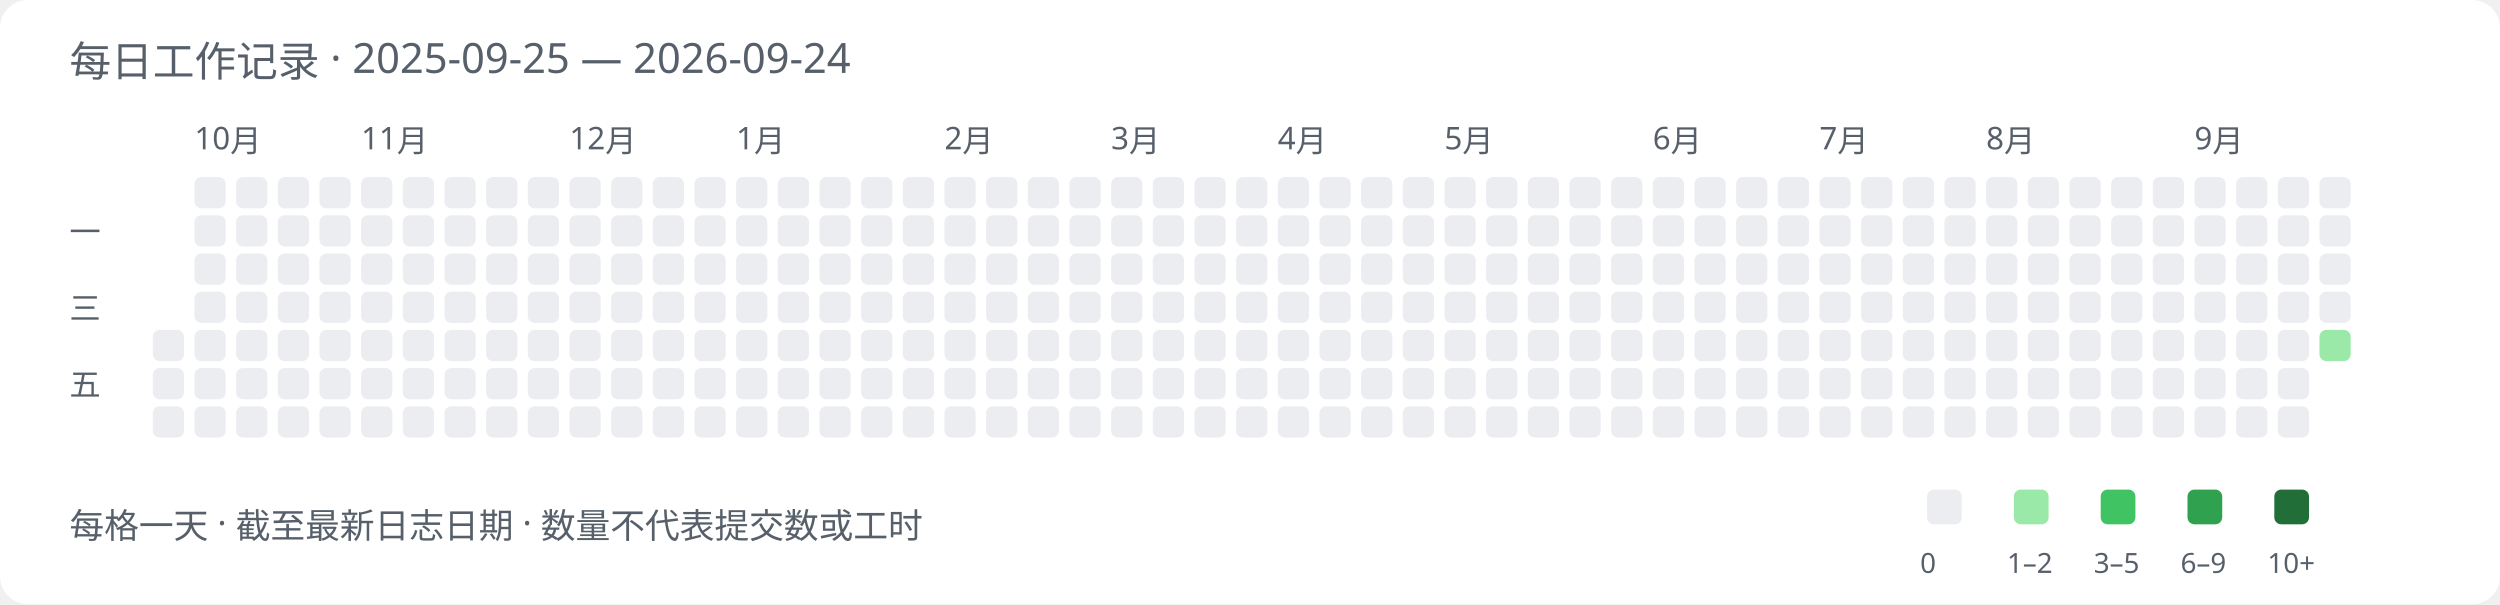
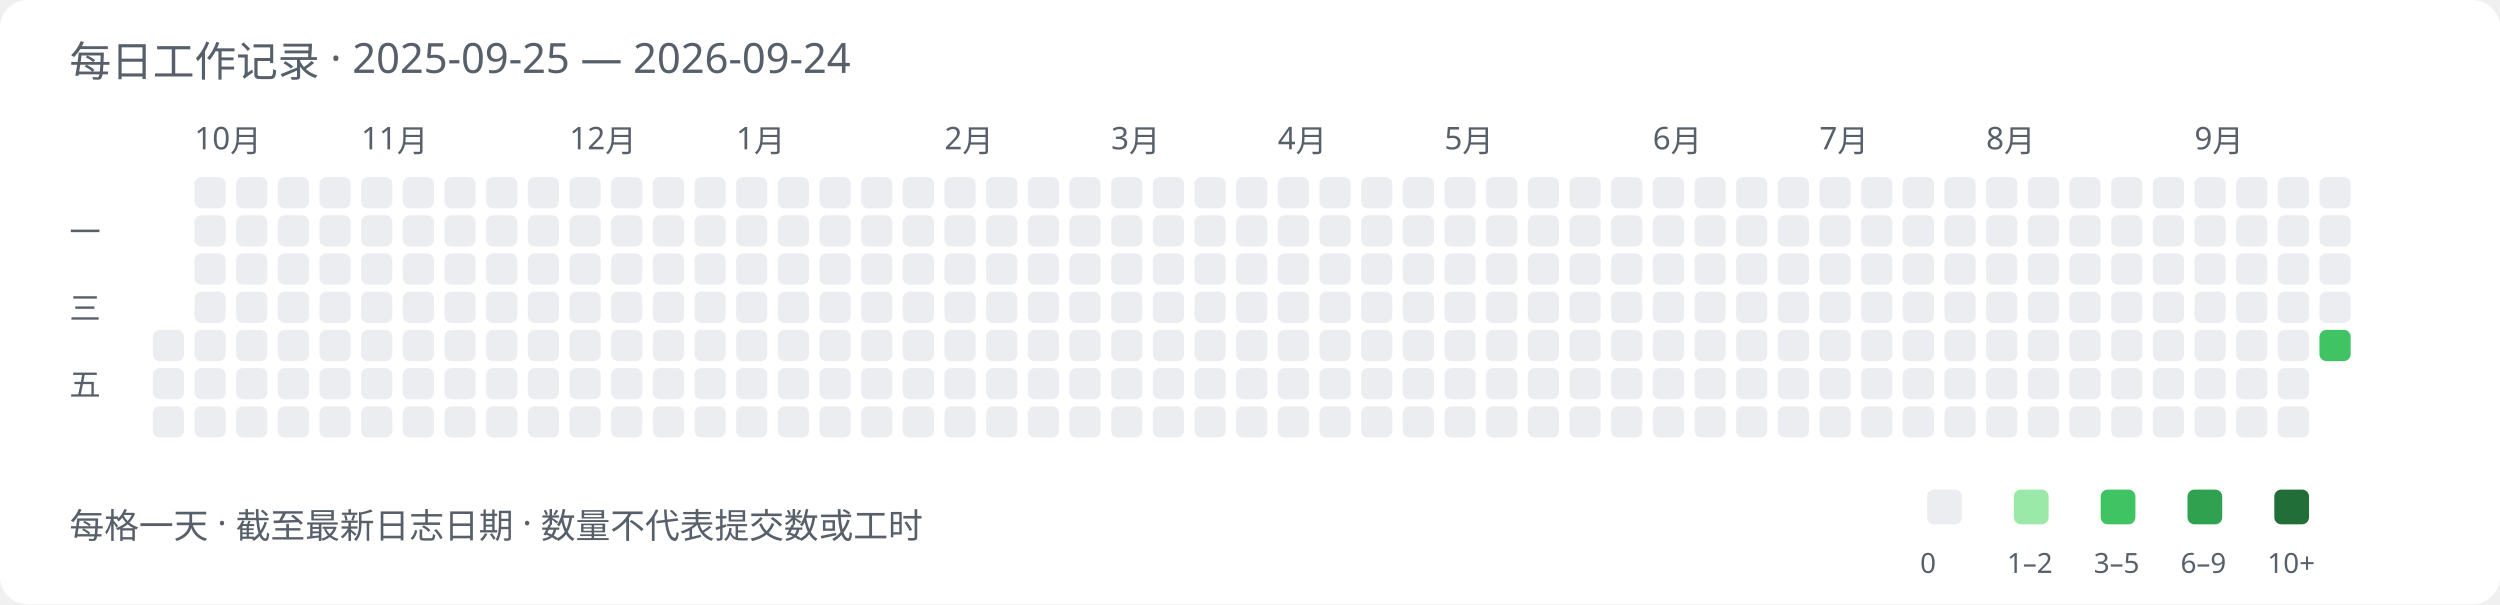
<svg xmlns="http://www.w3.org/2000/svg" width="720" height="174" viewBox="0 0 720 174" role="img" aria-label="每日开发记录全年贡献格">
  <rect width="100%" height="100%" rx="8" fill="#fff" />
  <g font-family="system-ui, sans-serif">
    <text x="20" y="22" font-size="12" fill="#57606a">每日工作记录 · 2025-09-25 — 2026-09-24</text>
    <text x="20" y="70" font-size="9" fill="#57606a">一</text>
    <text x="20" y="92" font-size="9" fill="#57606a">三</text>
    <text x="20" y="114" font-size="9" fill="#57606a">五</text>
    <rect data-date="2025-09-25" data-count="0" x="44" y="95" width="9" height="9" rx="2" fill="#ebedf0" />
    <rect data-date="2025-09-26" data-count="0" x="44" y="106" width="9" height="9" rx="2" fill="#ebedf0" />
    <rect data-date="2025-09-27" data-count="0" x="44" y="117" width="9" height="9" rx="2" fill="#ebedf0" />
    <rect data-date="2025-09-28" data-count="0" x="56" y="51" width="9" height="9" rx="2" fill="#ebedf0" />
    <rect data-date="2025-09-29" data-count="0" x="56" y="62" width="9" height="9" rx="2" fill="#ebedf0" />
    <rect data-date="2025-09-30" data-count="0" x="56" y="73" width="9" height="9" rx="2" fill="#ebedf0" />
    <text x="56" y="43" font-size="9" fill="#57606a">10月</text>
    <rect data-date="2025-10-01" data-count="0" x="56" y="84" width="9" height="9" rx="2" fill="#ebedf0" />
    <rect data-date="2025-10-02" data-count="0" x="56" y="95" width="9" height="9" rx="2" fill="#ebedf0" />
    <rect data-date="2025-10-03" data-count="0" x="56" y="106" width="9" height="9" rx="2" fill="#ebedf0" />
    <rect data-date="2025-10-04" data-count="0" x="56" y="117" width="9" height="9" rx="2" fill="#ebedf0" />
    <rect data-date="2025-10-05" data-count="0" x="68" y="51" width="9" height="9" rx="2" fill="#ebedf0" />
    <rect data-date="2025-10-06" data-count="0" x="68" y="62" width="9" height="9" rx="2" fill="#ebedf0" />
    <rect data-date="2025-10-07" data-count="0" x="68" y="73" width="9" height="9" rx="2" fill="#ebedf0" />
    <rect data-date="2025-10-08" data-count="0" x="68" y="84" width="9" height="9" rx="2" fill="#ebedf0" />
    <rect data-date="2025-10-09" data-count="0" x="68" y="95" width="9" height="9" rx="2" fill="#ebedf0" />
    <rect data-date="2025-10-10" data-count="0" x="68" y="106" width="9" height="9" rx="2" fill="#ebedf0" />
    <rect data-date="2025-10-11" data-count="0" x="68" y="117" width="9" height="9" rx="2" fill="#ebedf0" />
    <rect data-date="2025-10-12" data-count="0" x="80" y="51" width="9" height="9" rx="2" fill="#ebedf0" />
    <rect data-date="2025-10-13" data-count="0" x="80" y="62" width="9" height="9" rx="2" fill="#ebedf0" />
    <rect data-date="2025-10-14" data-count="0" x="80" y="73" width="9" height="9" rx="2" fill="#ebedf0" />
    <rect data-date="2025-10-15" data-count="0" x="80" y="84" width="9" height="9" rx="2" fill="#ebedf0" />
    <rect data-date="2025-10-16" data-count="0" x="80" y="95" width="9" height="9" rx="2" fill="#ebedf0" />
    <rect data-date="2025-10-17" data-count="0" x="80" y="106" width="9" height="9" rx="2" fill="#ebedf0" />
    <rect data-date="2025-10-18" data-count="0" x="80" y="117" width="9" height="9" rx="2" fill="#ebedf0" />
    <rect data-date="2025-10-19" data-count="0" x="92" y="51" width="9" height="9" rx="2" fill="#ebedf0" />
    <rect data-date="2025-10-20" data-count="0" x="92" y="62" width="9" height="9" rx="2" fill="#ebedf0" />
    <rect data-date="2025-10-21" data-count="0" x="92" y="73" width="9" height="9" rx="2" fill="#ebedf0" />
    <rect data-date="2025-10-22" data-count="0" x="92" y="84" width="9" height="9" rx="2" fill="#ebedf0" />
    <rect data-date="2025-10-23" data-count="0" x="92" y="95" width="9" height="9" rx="2" fill="#ebedf0" />
    <rect data-date="2025-10-24" data-count="0" x="92" y="106" width="9" height="9" rx="2" fill="#ebedf0" />
    <rect data-date="2025-10-25" data-count="0" x="92" y="117" width="9" height="9" rx="2" fill="#ebedf0" />
    <rect data-date="2025-10-26" data-count="0" x="104" y="51" width="9" height="9" rx="2" fill="#ebedf0" />
    <rect data-date="2025-10-27" data-count="0" x="104" y="62" width="9" height="9" rx="2" fill="#ebedf0" />
    <rect data-date="2025-10-28" data-count="0" x="104" y="73" width="9" height="9" rx="2" fill="#ebedf0" />
    <rect data-date="2025-10-29" data-count="0" x="104" y="84" width="9" height="9" rx="2" fill="#ebedf0" />
    <rect data-date="2025-10-30" data-count="0" x="104" y="95" width="9" height="9" rx="2" fill="#ebedf0" />
    <rect data-date="2025-10-31" data-count="0" x="104" y="106" width="9" height="9" rx="2" fill="#ebedf0" />
    <text x="104" y="43" font-size="9" fill="#57606a">11月</text>
    <rect data-date="2025-11-01" data-count="0" x="104" y="117" width="9" height="9" rx="2" fill="#ebedf0" />
    <rect data-date="2025-11-02" data-count="0" x="116" y="51" width="9" height="9" rx="2" fill="#ebedf0" />
    <rect data-date="2025-11-03" data-count="0" x="116" y="62" width="9" height="9" rx="2" fill="#ebedf0" />
    <rect data-date="2025-11-04" data-count="0" x="116" y="73" width="9" height="9" rx="2" fill="#ebedf0" />
    <rect data-date="2025-11-05" data-count="0" x="116" y="84" width="9" height="9" rx="2" fill="#ebedf0" />
    <rect data-date="2025-11-06" data-count="0" x="116" y="95" width="9" height="9" rx="2" fill="#ebedf0" />
    <rect data-date="2025-11-07" data-count="0" x="116" y="106" width="9" height="9" rx="2" fill="#ebedf0" />
    <rect data-date="2025-11-08" data-count="0" x="116" y="117" width="9" height="9" rx="2" fill="#ebedf0" />
    <rect data-date="2025-11-09" data-count="0" x="128" y="51" width="9" height="9" rx="2" fill="#ebedf0" />
    <rect data-date="2025-11-10" data-count="0" x="128" y="62" width="9" height="9" rx="2" fill="#ebedf0" />
    <rect data-date="2025-11-11" data-count="0" x="128" y="73" width="9" height="9" rx="2" fill="#ebedf0" />
    <rect data-date="2025-11-12" data-count="0" x="128" y="84" width="9" height="9" rx="2" fill="#ebedf0" />
    <rect data-date="2025-11-13" data-count="0" x="128" y="95" width="9" height="9" rx="2" fill="#ebedf0" />
    <rect data-date="2025-11-14" data-count="0" x="128" y="106" width="9" height="9" rx="2" fill="#ebedf0" />
    <rect data-date="2025-11-15" data-count="0" x="128" y="117" width="9" height="9" rx="2" fill="#ebedf0" />
    <rect data-date="2025-11-16" data-count="0" x="140" y="51" width="9" height="9" rx="2" fill="#ebedf0" />
    <rect data-date="2025-11-17" data-count="0" x="140" y="62" width="9" height="9" rx="2" fill="#ebedf0" />
    <rect data-date="2025-11-18" data-count="0" x="140" y="73" width="9" height="9" rx="2" fill="#ebedf0" />
    <rect data-date="2025-11-19" data-count="0" x="140" y="84" width="9" height="9" rx="2" fill="#ebedf0" />
    <rect data-date="2025-11-20" data-count="0" x="140" y="95" width="9" height="9" rx="2" fill="#ebedf0" />
    <rect data-date="2025-11-21" data-count="0" x="140" y="106" width="9" height="9" rx="2" fill="#ebedf0" />
    <rect data-date="2025-11-22" data-count="0" x="140" y="117" width="9" height="9" rx="2" fill="#ebedf0" />
    <rect data-date="2025-11-23" data-count="0" x="152" y="51" width="9" height="9" rx="2" fill="#ebedf0" />
    <rect data-date="2025-11-24" data-count="0" x="152" y="62" width="9" height="9" rx="2" fill="#ebedf0" />
    <rect data-date="2025-11-25" data-count="0" x="152" y="73" width="9" height="9" rx="2" fill="#ebedf0" />
    <rect data-date="2025-11-26" data-count="0" x="152" y="84" width="9" height="9" rx="2" fill="#ebedf0" />
    <rect data-date="2025-11-27" data-count="0" x="152" y="95" width="9" height="9" rx="2" fill="#ebedf0" />
    <rect data-date="2025-11-28" data-count="0" x="152" y="106" width="9" height="9" rx="2" fill="#ebedf0" />
    <rect data-date="2025-11-29" data-count="0" x="152" y="117" width="9" height="9" rx="2" fill="#ebedf0" />
    <rect data-date="2025-11-30" data-count="0" x="164" y="51" width="9" height="9" rx="2" fill="#ebedf0" />
    <text x="164" y="43" font-size="9" fill="#57606a">12月</text>
    <rect data-date="2025-12-01" data-count="0" x="164" y="62" width="9" height="9" rx="2" fill="#ebedf0" />
    <rect data-date="2025-12-02" data-count="0" x="164" y="73" width="9" height="9" rx="2" fill="#ebedf0" />
    <rect data-date="2025-12-03" data-count="0" x="164" y="84" width="9" height="9" rx="2" fill="#ebedf0" />
    <rect data-date="2025-12-04" data-count="0" x="164" y="95" width="9" height="9" rx="2" fill="#ebedf0" />
    <rect data-date="2025-12-05" data-count="0" x="164" y="106" width="9" height="9" rx="2" fill="#ebedf0" />
    <rect data-date="2025-12-06" data-count="0" x="164" y="117" width="9" height="9" rx="2" fill="#ebedf0" />
    <rect data-date="2025-12-07" data-count="0" x="176" y="51" width="9" height="9" rx="2" fill="#ebedf0" />
    <rect data-date="2025-12-08" data-count="0" x="176" y="62" width="9" height="9" rx="2" fill="#ebedf0" />
    <rect data-date="2025-12-09" data-count="0" x="176" y="73" width="9" height="9" rx="2" fill="#ebedf0" />
    <rect data-date="2025-12-10" data-count="0" x="176" y="84" width="9" height="9" rx="2" fill="#ebedf0" />
    <rect data-date="2025-12-11" data-count="0" x="176" y="95" width="9" height="9" rx="2" fill="#ebedf0" />
    <rect data-date="2025-12-12" data-count="0" x="176" y="106" width="9" height="9" rx="2" fill="#ebedf0" />
    <rect data-date="2025-12-13" data-count="0" x="176" y="117" width="9" height="9" rx="2" fill="#ebedf0" />
    <rect data-date="2025-12-14" data-count="0" x="188" y="51" width="9" height="9" rx="2" fill="#ebedf0" />
    <rect data-date="2025-12-15" data-count="0" x="188" y="62" width="9" height="9" rx="2" fill="#ebedf0" />
    <rect data-date="2025-12-16" data-count="0" x="188" y="73" width="9" height="9" rx="2" fill="#ebedf0" />
    <rect data-date="2025-12-17" data-count="0" x="188" y="84" width="9" height="9" rx="2" fill="#ebedf0" />
    <rect data-date="2025-12-18" data-count="0" x="188" y="95" width="9" height="9" rx="2" fill="#ebedf0" />
    <rect data-date="2025-12-19" data-count="0" x="188" y="106" width="9" height="9" rx="2" fill="#ebedf0" />
    <rect data-date="2025-12-20" data-count="0" x="188" y="117" width="9" height="9" rx="2" fill="#ebedf0" />
    <rect data-date="2025-12-21" data-count="0" x="200" y="51" width="9" height="9" rx="2" fill="#ebedf0" />
    <rect data-date="2025-12-22" data-count="0" x="200" y="62" width="9" height="9" rx="2" fill="#ebedf0" />
    <rect data-date="2025-12-23" data-count="0" x="200" y="73" width="9" height="9" rx="2" fill="#ebedf0" />
    <rect data-date="2025-12-24" data-count="0" x="200" y="84" width="9" height="9" rx="2" fill="#ebedf0" />
    <rect data-date="2025-12-25" data-count="0" x="200" y="95" width="9" height="9" rx="2" fill="#ebedf0" />
    <rect data-date="2025-12-26" data-count="0" x="200" y="106" width="9" height="9" rx="2" fill="#ebedf0" />
    <rect data-date="2025-12-27" data-count="0" x="200" y="117" width="9" height="9" rx="2" fill="#ebedf0" />
    <rect data-date="2025-12-28" data-count="0" x="212" y="51" width="9" height="9" rx="2" fill="#ebedf0" />
    <rect data-date="2025-12-29" data-count="0" x="212" y="62" width="9" height="9" rx="2" fill="#ebedf0" />
    <rect data-date="2025-12-30" data-count="0" x="212" y="73" width="9" height="9" rx="2" fill="#ebedf0" />
    <rect data-date="2025-12-31" data-count="0" x="212" y="84" width="9" height="9" rx="2" fill="#ebedf0" />
    <text x="212" y="43" font-size="9" fill="#57606a">1月</text>
    <rect data-date="2026-01-01" data-count="0" x="212" y="95" width="9" height="9" rx="2" fill="#ebedf0" />
    <rect data-date="2026-01-02" data-count="0" x="212" y="106" width="9" height="9" rx="2" fill="#ebedf0" />
    <rect data-date="2026-01-03" data-count="0" x="212" y="117" width="9" height="9" rx="2" fill="#ebedf0" />
    <rect data-date="2026-01-04" data-count="0" x="224" y="51" width="9" height="9" rx="2" fill="#ebedf0" />
    <rect data-date="2026-01-05" data-count="0" x="224" y="62" width="9" height="9" rx="2" fill="#ebedf0" />
    <rect data-date="2026-01-06" data-count="0" x="224" y="73" width="9" height="9" rx="2" fill="#ebedf0" />
    <rect data-date="2026-01-07" data-count="0" x="224" y="84" width="9" height="9" rx="2" fill="#ebedf0" />
    <rect data-date="2026-01-08" data-count="0" x="224" y="95" width="9" height="9" rx="2" fill="#ebedf0" />
    <rect data-date="2026-01-09" data-count="0" x="224" y="106" width="9" height="9" rx="2" fill="#ebedf0" />
    <rect data-date="2026-01-10" data-count="0" x="224" y="117" width="9" height="9" rx="2" fill="#ebedf0" />
    <rect data-date="2026-01-11" data-count="0" x="236" y="51" width="9" height="9" rx="2" fill="#ebedf0" />
    <rect data-date="2026-01-12" data-count="0" x="236" y="62" width="9" height="9" rx="2" fill="#ebedf0" />
    <rect data-date="2026-01-13" data-count="0" x="236" y="73" width="9" height="9" rx="2" fill="#ebedf0" />
    <rect data-date="2026-01-14" data-count="0" x="236" y="84" width="9" height="9" rx="2" fill="#ebedf0" />
    <rect data-date="2026-01-15" data-count="0" x="236" y="95" width="9" height="9" rx="2" fill="#ebedf0" />
    <rect data-date="2026-01-16" data-count="0" x="236" y="106" width="9" height="9" rx="2" fill="#ebedf0" />
    <rect data-date="2026-01-17" data-count="0" x="236" y="117" width="9" height="9" rx="2" fill="#ebedf0" />
    <rect data-date="2026-01-18" data-count="0" x="248" y="51" width="9" height="9" rx="2" fill="#ebedf0" />
    <rect data-date="2026-01-19" data-count="0" x="248" y="62" width="9" height="9" rx="2" fill="#ebedf0" />
    <rect data-date="2026-01-20" data-count="0" x="248" y="73" width="9" height="9" rx="2" fill="#ebedf0" />
    <rect data-date="2026-01-21" data-count="0" x="248" y="84" width="9" height="9" rx="2" fill="#ebedf0" />
    <rect data-date="2026-01-22" data-count="0" x="248" y="95" width="9" height="9" rx="2" fill="#ebedf0" />
    <rect data-date="2026-01-23" data-count="0" x="248" y="106" width="9" height="9" rx="2" fill="#ebedf0" />
    <rect data-date="2026-01-24" data-count="0" x="248" y="117" width="9" height="9" rx="2" fill="#ebedf0" />
    <rect data-date="2026-01-25" data-count="0" x="260" y="51" width="9" height="9" rx="2" fill="#ebedf0" />
    <rect data-date="2026-01-26" data-count="0" x="260" y="62" width="9" height="9" rx="2" fill="#ebedf0" />
    <rect data-date="2026-01-27" data-count="0" x="260" y="73" width="9" height="9" rx="2" fill="#ebedf0" />
    <rect data-date="2026-01-28" data-count="0" x="260" y="84" width="9" height="9" rx="2" fill="#ebedf0" />
    <rect data-date="2026-01-29" data-count="0" x="260" y="95" width="9" height="9" rx="2" fill="#ebedf0" />
    <rect data-date="2026-01-30" data-count="0" x="260" y="106" width="9" height="9" rx="2" fill="#ebedf0" />
    <rect data-date="2026-01-31" data-count="0" x="260" y="117" width="9" height="9" rx="2" fill="#ebedf0" />
    <text x="272" y="43" font-size="9" fill="#57606a">2月</text>
    <rect data-date="2026-02-01" data-count="0" x="272" y="51" width="9" height="9" rx="2" fill="#ebedf0" />
    <rect data-date="2026-02-02" data-count="0" x="272" y="62" width="9" height="9" rx="2" fill="#ebedf0" />
    <rect data-date="2026-02-03" data-count="0" x="272" y="73" width="9" height="9" rx="2" fill="#ebedf0" />
    <rect data-date="2026-02-04" data-count="0" x="272" y="84" width="9" height="9" rx="2" fill="#ebedf0" />
    <rect data-date="2026-02-05" data-count="0" x="272" y="95" width="9" height="9" rx="2" fill="#ebedf0" />
    <rect data-date="2026-02-06" data-count="0" x="272" y="106" width="9" height="9" rx="2" fill="#ebedf0" />
    <rect data-date="2026-02-07" data-count="0" x="272" y="117" width="9" height="9" rx="2" fill="#ebedf0" />
    <rect data-date="2026-02-08" data-count="0" x="284" y="51" width="9" height="9" rx="2" fill="#ebedf0" />
    <rect data-date="2026-02-09" data-count="0" x="284" y="62" width="9" height="9" rx="2" fill="#ebedf0" />
    <rect data-date="2026-02-10" data-count="0" x="284" y="73" width="9" height="9" rx="2" fill="#ebedf0" />
    <rect data-date="2026-02-11" data-count="0" x="284" y="84" width="9" height="9" rx="2" fill="#ebedf0" />
    <rect data-date="2026-02-12" data-count="0" x="284" y="95" width="9" height="9" rx="2" fill="#ebedf0" />
    <rect data-date="2026-02-13" data-count="0" x="284" y="106" width="9" height="9" rx="2" fill="#ebedf0" />
    <rect data-date="2026-02-14" data-count="0" x="284" y="117" width="9" height="9" rx="2" fill="#ebedf0" />
    <rect data-date="2026-02-15" data-count="0" x="296" y="51" width="9" height="9" rx="2" fill="#ebedf0" />
    <rect data-date="2026-02-16" data-count="0" x="296" y="62" width="9" height="9" rx="2" fill="#ebedf0" />
    <rect data-date="2026-02-17" data-count="0" x="296" y="73" width="9" height="9" rx="2" fill="#ebedf0" />
    <rect data-date="2026-02-18" data-count="0" x="296" y="84" width="9" height="9" rx="2" fill="#ebedf0" />
    <rect data-date="2026-02-19" data-count="0" x="296" y="95" width="9" height="9" rx="2" fill="#ebedf0" />
    <rect data-date="2026-02-20" data-count="0" x="296" y="106" width="9" height="9" rx="2" fill="#ebedf0" />
    <rect data-date="2026-02-21" data-count="0" x="296" y="117" width="9" height="9" rx="2" fill="#ebedf0" />
    <rect data-date="2026-02-22" data-count="0" x="308" y="51" width="9" height="9" rx="2" fill="#ebedf0" />
    <rect data-date="2026-02-23" data-count="0" x="308" y="62" width="9" height="9" rx="2" fill="#ebedf0" />
    <rect data-date="2026-02-24" data-count="0" x="308" y="73" width="9" height="9" rx="2" fill="#ebedf0" />
    <rect data-date="2026-02-25" data-count="0" x="308" y="84" width="9" height="9" rx="2" fill="#ebedf0" />
    <rect data-date="2026-02-26" data-count="0" x="308" y="95" width="9" height="9" rx="2" fill="#ebedf0" />
    <rect data-date="2026-02-27" data-count="0" x="308" y="106" width="9" height="9" rx="2" fill="#ebedf0" />
    <rect data-date="2026-02-28" data-count="0" x="308" y="117" width="9" height="9" rx="2" fill="#ebedf0" />
    <text x="320" y="43" font-size="9" fill="#57606a">3月</text>
    <rect data-date="2026-03-01" data-count="0" x="320" y="51" width="9" height="9" rx="2" fill="#ebedf0" />
    <rect data-date="2026-03-02" data-count="0" x="320" y="62" width="9" height="9" rx="2" fill="#ebedf0" />
    <rect data-date="2026-03-03" data-count="0" x="320" y="73" width="9" height="9" rx="2" fill="#ebedf0" />
    <rect data-date="2026-03-04" data-count="0" x="320" y="84" width="9" height="9" rx="2" fill="#ebedf0" />
    <rect data-date="2026-03-05" data-count="0" x="320" y="95" width="9" height="9" rx="2" fill="#ebedf0" />
    <rect data-date="2026-03-06" data-count="0" x="320" y="106" width="9" height="9" rx="2" fill="#ebedf0" />
    <rect data-date="2026-03-07" data-count="0" x="320" y="117" width="9" height="9" rx="2" fill="#ebedf0" />
    <rect data-date="2026-03-08" data-count="0" x="332" y="51" width="9" height="9" rx="2" fill="#ebedf0" />
    <rect data-date="2026-03-09" data-count="0" x="332" y="62" width="9" height="9" rx="2" fill="#ebedf0" />
    <rect data-date="2026-03-10" data-count="0" x="332" y="73" width="9" height="9" rx="2" fill="#ebedf0" />
    <rect data-date="2026-03-11" data-count="0" x="332" y="84" width="9" height="9" rx="2" fill="#ebedf0" />
    <rect data-date="2026-03-12" data-count="0" x="332" y="95" width="9" height="9" rx="2" fill="#ebedf0" />
    <rect data-date="2026-03-13" data-count="0" x="332" y="106" width="9" height="9" rx="2" fill="#ebedf0" />
    <rect data-date="2026-03-14" data-count="0" x="332" y="117" width="9" height="9" rx="2" fill="#ebedf0" />
    <rect data-date="2026-03-15" data-count="0" x="344" y="51" width="9" height="9" rx="2" fill="#ebedf0" />
    <rect data-date="2026-03-16" data-count="0" x="344" y="62" width="9" height="9" rx="2" fill="#ebedf0" />
    <rect data-date="2026-03-17" data-count="0" x="344" y="73" width="9" height="9" rx="2" fill="#ebedf0" />
    <rect data-date="2026-03-18" data-count="0" x="344" y="84" width="9" height="9" rx="2" fill="#ebedf0" />
    <rect data-date="2026-03-19" data-count="0" x="344" y="95" width="9" height="9" rx="2" fill="#ebedf0" />
    <rect data-date="2026-03-20" data-count="0" x="344" y="106" width="9" height="9" rx="2" fill="#ebedf0" />
    <rect data-date="2026-03-21" data-count="0" x="344" y="117" width="9" height="9" rx="2" fill="#ebedf0" />
    <rect data-date="2026-03-22" data-count="0" x="356" y="51" width="9" height="9" rx="2" fill="#ebedf0" />
    <rect data-date="2026-03-23" data-count="0" x="356" y="62" width="9" height="9" rx="2" fill="#ebedf0" />
    <rect data-date="2026-03-24" data-count="0" x="356" y="73" width="9" height="9" rx="2" fill="#ebedf0" />
    <rect data-date="2026-03-25" data-count="0" x="356" y="84" width="9" height="9" rx="2" fill="#ebedf0" />
    <rect data-date="2026-03-26" data-count="0" x="356" y="95" width="9" height="9" rx="2" fill="#ebedf0" />
    <rect data-date="2026-03-27" data-count="0" x="356" y="106" width="9" height="9" rx="2" fill="#ebedf0" />
    <rect data-date="2026-03-28" data-count="0" x="356" y="117" width="9" height="9" rx="2" fill="#ebedf0" />
    <rect data-date="2026-03-29" data-count="0" x="368" y="51" width="9" height="9" rx="2" fill="#ebedf0" />
    <rect data-date="2026-03-30" data-count="0" x="368" y="62" width="9" height="9" rx="2" fill="#ebedf0" />
    <rect data-date="2026-03-31" data-count="0" x="368" y="73" width="9" height="9" rx="2" fill="#ebedf0" />
    <text x="368" y="43" font-size="9" fill="#57606a">4月</text>
    <rect data-date="2026-04-01" data-count="0" x="368" y="84" width="9" height="9" rx="2" fill="#ebedf0" />
    <rect data-date="2026-04-02" data-count="0" x="368" y="95" width="9" height="9" rx="2" fill="#ebedf0" />
    <rect data-date="2026-04-03" data-count="0" x="368" y="106" width="9" height="9" rx="2" fill="#ebedf0" />
    <rect data-date="2026-04-04" data-count="0" x="368" y="117" width="9" height="9" rx="2" fill="#ebedf0" />
    <rect data-date="2026-04-05" data-count="0" x="380" y="51" width="9" height="9" rx="2" fill="#ebedf0" />
    <rect data-date="2026-04-06" data-count="0" x="380" y="62" width="9" height="9" rx="2" fill="#ebedf0" />
    <rect data-date="2026-04-07" data-count="0" x="380" y="73" width="9" height="9" rx="2" fill="#ebedf0" />
    <rect data-date="2026-04-08" data-count="0" x="380" y="84" width="9" height="9" rx="2" fill="#ebedf0" />
    <rect data-date="2026-04-09" data-count="0" x="380" y="95" width="9" height="9" rx="2" fill="#ebedf0" />
    <rect data-date="2026-04-10" data-count="0" x="380" y="106" width="9" height="9" rx="2" fill="#ebedf0" />
    <rect data-date="2026-04-11" data-count="0" x="380" y="117" width="9" height="9" rx="2" fill="#ebedf0" />
    <rect data-date="2026-04-12" data-count="0" x="392" y="51" width="9" height="9" rx="2" fill="#ebedf0" />
    <rect data-date="2026-04-13" data-count="0" x="392" y="62" width="9" height="9" rx="2" fill="#ebedf0" />
    <rect data-date="2026-04-14" data-count="0" x="392" y="73" width="9" height="9" rx="2" fill="#ebedf0" />
    <rect data-date="2026-04-15" data-count="0" x="392" y="84" width="9" height="9" rx="2" fill="#ebedf0" />
    <rect data-date="2026-04-16" data-count="0" x="392" y="95" width="9" height="9" rx="2" fill="#ebedf0" />
    <rect data-date="2026-04-17" data-count="0" x="392" y="106" width="9" height="9" rx="2" fill="#ebedf0" />
    <rect data-date="2026-04-18" data-count="0" x="392" y="117" width="9" height="9" rx="2" fill="#ebedf0" />
    <rect data-date="2026-04-19" data-count="0" x="404" y="51" width="9" height="9" rx="2" fill="#ebedf0" />
    <rect data-date="2026-04-20" data-count="0" x="404" y="62" width="9" height="9" rx="2" fill="#ebedf0" />
    <rect data-date="2026-04-21" data-count="0" x="404" y="73" width="9" height="9" rx="2" fill="#ebedf0" />
    <rect data-date="2026-04-22" data-count="0" x="404" y="84" width="9" height="9" rx="2" fill="#ebedf0" />
    <rect data-date="2026-04-23" data-count="0" x="404" y="95" width="9" height="9" rx="2" fill="#ebedf0" />
    <rect data-date="2026-04-24" data-count="0" x="404" y="106" width="9" height="9" rx="2" fill="#ebedf0" />
    <rect data-date="2026-04-25" data-count="0" x="404" y="117" width="9" height="9" rx="2" fill="#ebedf0" />
    <rect data-date="2026-04-26" data-count="0" x="416" y="51" width="9" height="9" rx="2" fill="#ebedf0" />
    <rect data-date="2026-04-27" data-count="0" x="416" y="62" width="9" height="9" rx="2" fill="#ebedf0" />
    <rect data-date="2026-04-28" data-count="0" x="416" y="73" width="9" height="9" rx="2" fill="#ebedf0" />
    <rect data-date="2026-04-29" data-count="0" x="416" y="84" width="9" height="9" rx="2" fill="#ebedf0" />
    <rect data-date="2026-04-30" data-count="0" x="416" y="95" width="9" height="9" rx="2" fill="#ebedf0" />
    <text x="416" y="43" font-size="9" fill="#57606a">5月</text>
    <rect data-date="2026-05-01" data-count="0" x="416" y="106" width="9" height="9" rx="2" fill="#ebedf0" />
    <rect data-date="2026-05-02" data-count="0" x="416" y="117" width="9" height="9" rx="2" fill="#ebedf0" />
    <rect data-date="2026-05-03" data-count="0" x="428" y="51" width="9" height="9" rx="2" fill="#ebedf0" />
    <rect data-date="2026-05-04" data-count="0" x="428" y="62" width="9" height="9" rx="2" fill="#ebedf0" />
    <rect data-date="2026-05-05" data-count="0" x="428" y="73" width="9" height="9" rx="2" fill="#ebedf0" />
    <rect data-date="2026-05-06" data-count="0" x="428" y="84" width="9" height="9" rx="2" fill="#ebedf0" />
    <rect data-date="2026-05-07" data-count="0" x="428" y="95" width="9" height="9" rx="2" fill="#ebedf0" />
    <rect data-date="2026-05-08" data-count="0" x="428" y="106" width="9" height="9" rx="2" fill="#ebedf0" />
    <rect data-date="2026-05-09" data-count="0" x="428" y="117" width="9" height="9" rx="2" fill="#ebedf0" />
    <rect data-date="2026-05-10" data-count="0" x="440" y="51" width="9" height="9" rx="2" fill="#ebedf0" />
    <rect data-date="2026-05-11" data-count="0" x="440" y="62" width="9" height="9" rx="2" fill="#ebedf0" />
    <rect data-date="2026-05-12" data-count="0" x="440" y="73" width="9" height="9" rx="2" fill="#ebedf0" />
    <rect data-date="2026-05-13" data-count="0" x="440" y="84" width="9" height="9" rx="2" fill="#ebedf0" />
    <rect data-date="2026-05-14" data-count="0" x="440" y="95" width="9" height="9" rx="2" fill="#ebedf0" />
    <rect data-date="2026-05-15" data-count="0" x="440" y="106" width="9" height="9" rx="2" fill="#ebedf0" />
    <rect data-date="2026-05-16" data-count="0" x="440" y="117" width="9" height="9" rx="2" fill="#ebedf0" />
    <rect data-date="2026-05-17" data-count="0" x="452" y="51" width="9" height="9" rx="2" fill="#ebedf0" />
    <rect data-date="2026-05-18" data-count="0" x="452" y="62" width="9" height="9" rx="2" fill="#ebedf0" />
    <rect data-date="2026-05-19" data-count="0" x="452" y="73" width="9" height="9" rx="2" fill="#ebedf0" />
    <rect data-date="2026-05-20" data-count="0" x="452" y="84" width="9" height="9" rx="2" fill="#ebedf0" />
    <rect data-date="2026-05-21" data-count="0" x="452" y="95" width="9" height="9" rx="2" fill="#ebedf0" />
    <rect data-date="2026-05-22" data-count="0" x="452" y="106" width="9" height="9" rx="2" fill="#ebedf0" />
    <rect data-date="2026-05-23" data-count="0" x="452" y="117" width="9" height="9" rx="2" fill="#ebedf0" />
    <rect data-date="2026-05-24" data-count="0" x="464" y="51" width="9" height="9" rx="2" fill="#ebedf0" />
    <rect data-date="2026-05-25" data-count="0" x="464" y="62" width="9" height="9" rx="2" fill="#ebedf0" />
    <rect data-date="2026-05-26" data-count="0" x="464" y="73" width="9" height="9" rx="2" fill="#ebedf0" />
    <rect data-date="2026-05-27" data-count="0" x="464" y="84" width="9" height="9" rx="2" fill="#ebedf0" />
    <rect data-date="2026-05-28" data-count="0" x="464" y="95" width="9" height="9" rx="2" fill="#ebedf0" />
    <rect data-date="2026-05-29" data-count="0" x="464" y="106" width="9" height="9" rx="2" fill="#ebedf0" />
    <rect data-date="2026-05-30" data-count="0" x="464" y="117" width="9" height="9" rx="2" fill="#ebedf0" />
    <rect data-date="2026-05-31" data-count="0" x="476" y="51" width="9" height="9" rx="2" fill="#ebedf0" />
    <text x="476" y="43" font-size="9" fill="#57606a">6月</text>
    <rect data-date="2026-06-01" data-count="0" x="476" y="62" width="9" height="9" rx="2" fill="#ebedf0" />
    <rect data-date="2026-06-02" data-count="0" x="476" y="73" width="9" height="9" rx="2" fill="#ebedf0" />
    <rect data-date="2026-06-03" data-count="0" x="476" y="84" width="9" height="9" rx="2" fill="#ebedf0" />
    <rect data-date="2026-06-04" data-count="0" x="476" y="95" width="9" height="9" rx="2" fill="#ebedf0" />
    <rect data-date="2026-06-05" data-count="0" x="476" y="106" width="9" height="9" rx="2" fill="#ebedf0" />
    <rect data-date="2026-06-06" data-count="0" x="476" y="117" width="9" height="9" rx="2" fill="#ebedf0" />
    <rect data-date="2026-06-07" data-count="0" x="488" y="51" width="9" height="9" rx="2" fill="#ebedf0" />
    <rect data-date="2026-06-08" data-count="0" x="488" y="62" width="9" height="9" rx="2" fill="#ebedf0" />
    <rect data-date="2026-06-09" data-count="0" x="488" y="73" width="9" height="9" rx="2" fill="#ebedf0" />
    <rect data-date="2026-06-10" data-count="0" x="488" y="84" width="9" height="9" rx="2" fill="#ebedf0" />
    <rect data-date="2026-06-11" data-count="0" x="488" y="95" width="9" height="9" rx="2" fill="#ebedf0" />
    <rect data-date="2026-06-12" data-count="0" x="488" y="106" width="9" height="9" rx="2" fill="#ebedf0" />
    <rect data-date="2026-06-13" data-count="0" x="488" y="117" width="9" height="9" rx="2" fill="#ebedf0" />
    <rect data-date="2026-06-14" data-count="0" x="500" y="51" width="9" height="9" rx="2" fill="#ebedf0" />
    <rect data-date="2026-06-15" data-count="0" x="500" y="62" width="9" height="9" rx="2" fill="#ebedf0" />
    <rect data-date="2026-06-16" data-count="0" x="500" y="73" width="9" height="9" rx="2" fill="#ebedf0" />
    <rect data-date="2026-06-17" data-count="0" x="500" y="84" width="9" height="9" rx="2" fill="#ebedf0" />
    <rect data-date="2026-06-18" data-count="0" x="500" y="95" width="9" height="9" rx="2" fill="#ebedf0" />
    <rect data-date="2026-06-19" data-count="0" x="500" y="106" width="9" height="9" rx="2" fill="#ebedf0" />
    <rect data-date="2026-06-20" data-count="0" x="500" y="117" width="9" height="9" rx="2" fill="#ebedf0" />
    <rect data-date="2026-06-21" data-count="0" x="512" y="51" width="9" height="9" rx="2" fill="#ebedf0" />
    <rect data-date="2026-06-22" data-count="0" x="512" y="62" width="9" height="9" rx="2" fill="#ebedf0" />
    <rect data-date="2026-06-23" data-count="0" x="512" y="73" width="9" height="9" rx="2" fill="#ebedf0" />
    <rect data-date="2026-06-24" data-count="0" x="512" y="84" width="9" height="9" rx="2" fill="#ebedf0" />
    <rect data-date="2026-06-25" data-count="0" x="512" y="95" width="9" height="9" rx="2" fill="#ebedf0" />
    <rect data-date="2026-06-26" data-count="0" x="512" y="106" width="9" height="9" rx="2" fill="#ebedf0" />
    <rect data-date="2026-06-27" data-count="0" x="512" y="117" width="9" height="9" rx="2" fill="#ebedf0" />
    <rect data-date="2026-06-28" data-count="0" x="524" y="51" width="9" height="9" rx="2" fill="#ebedf0" />
    <rect data-date="2026-06-29" data-count="0" x="524" y="62" width="9" height="9" rx="2" fill="#ebedf0" />
    <rect data-date="2026-06-30" data-count="0" x="524" y="73" width="9" height="9" rx="2" fill="#ebedf0" />
    <text x="524" y="43" font-size="9" fill="#57606a">7月</text>
    <rect data-date="2026-07-01" data-count="0" x="524" y="84" width="9" height="9" rx="2" fill="#ebedf0" />
    <rect data-date="2026-07-02" data-count="0" x="524" y="95" width="9" height="9" rx="2" fill="#ebedf0" />
    <rect data-date="2026-07-03" data-count="0" x="524" y="106" width="9" height="9" rx="2" fill="#ebedf0" />
    <rect data-date="2026-07-04" data-count="0" x="524" y="117" width="9" height="9" rx="2" fill="#ebedf0" />
    <rect data-date="2026-07-05" data-count="0" x="536" y="51" width="9" height="9" rx="2" fill="#ebedf0" />
    <rect data-date="2026-07-06" data-count="0" x="536" y="62" width="9" height="9" rx="2" fill="#ebedf0" />
    <rect data-date="2026-07-07" data-count="0" x="536" y="73" width="9" height="9" rx="2" fill="#ebedf0" />
    <rect data-date="2026-07-08" data-count="0" x="536" y="84" width="9" height="9" rx="2" fill="#ebedf0" />
    <rect data-date="2026-07-09" data-count="0" x="536" y="95" width="9" height="9" rx="2" fill="#ebedf0" />
    <rect data-date="2026-07-10" data-count="0" x="536" y="106" width="9" height="9" rx="2" fill="#ebedf0" />
    <rect data-date="2026-07-11" data-count="0" x="536" y="117" width="9" height="9" rx="2" fill="#ebedf0" />
    <rect data-date="2026-07-12" data-count="0" x="548" y="51" width="9" height="9" rx="2" fill="#ebedf0" />
    <rect data-date="2026-07-13" data-count="0" x="548" y="62" width="9" height="9" rx="2" fill="#ebedf0" />
    <rect data-date="2026-07-14" data-count="0" x="548" y="73" width="9" height="9" rx="2" fill="#ebedf0" />
    <rect data-date="2026-07-15" data-count="0" x="548" y="84" width="9" height="9" rx="2" fill="#ebedf0" />
    <rect data-date="2026-07-16" data-count="0" x="548" y="95" width="9" height="9" rx="2" fill="#ebedf0" />
    <rect data-date="2026-07-17" data-count="0" x="548" y="106" width="9" height="9" rx="2" fill="#ebedf0" />
    <rect data-date="2026-07-18" data-count="0" x="548" y="117" width="9" height="9" rx="2" fill="#ebedf0" />
    <rect data-date="2026-07-19" data-count="0" x="560" y="51" width="9" height="9" rx="2" fill="#ebedf0" />
    <rect data-date="2026-07-20" data-count="0" x="560" y="62" width="9" height="9" rx="2" fill="#ebedf0" />
    <rect data-date="2026-07-21" data-count="0" x="560" y="73" width="9" height="9" rx="2" fill="#ebedf0" />
    <rect data-date="2026-07-22" data-count="0" x="560" y="84" width="9" height="9" rx="2" fill="#ebedf0" />
    <rect data-date="2026-07-23" data-count="0" x="560" y="95" width="9" height="9" rx="2" fill="#ebedf0" />
    <rect data-date="2026-07-24" data-count="0" x="560" y="106" width="9" height="9" rx="2" fill="#ebedf0" />
    <rect data-date="2026-07-25" data-count="0" x="560" y="117" width="9" height="9" rx="2" fill="#ebedf0" />
    <rect data-date="2026-07-26" data-count="0" x="572" y="51" width="9" height="9" rx="2" fill="#ebedf0" />
    <rect data-date="2026-07-27" data-count="0" x="572" y="62" width="9" height="9" rx="2" fill="#ebedf0" />
    <rect data-date="2026-07-28" data-count="0" x="572" y="73" width="9" height="9" rx="2" fill="#ebedf0" />
    <rect data-date="2026-07-29" data-count="0" x="572" y="84" width="9" height="9" rx="2" fill="#ebedf0" />
    <rect data-date="2026-07-30" data-count="0" x="572" y="95" width="9" height="9" rx="2" fill="#ebedf0" />
    <rect data-date="2026-07-31" data-count="0" x="572" y="106" width="9" height="9" rx="2" fill="#ebedf0" />
    <text x="572" y="43" font-size="9" fill="#57606a">8月</text>
    <rect data-date="2026-08-01" data-count="0" x="572" y="117" width="9" height="9" rx="2" fill="#ebedf0" />
    <rect data-date="2026-08-02" data-count="0" x="584" y="51" width="9" height="9" rx="2" fill="#ebedf0" />
    <rect data-date="2026-08-03" data-count="0" x="584" y="62" width="9" height="9" rx="2" fill="#ebedf0" />
    <rect data-date="2026-08-04" data-count="0" x="584" y="73" width="9" height="9" rx="2" fill="#ebedf0" />
    <rect data-date="2026-08-05" data-count="0" x="584" y="84" width="9" height="9" rx="2" fill="#ebedf0" />
    <rect data-date="2026-08-06" data-count="0" x="584" y="95" width="9" height="9" rx="2" fill="#ebedf0" />
    <rect data-date="2026-08-07" data-count="0" x="584" y="106" width="9" height="9" rx="2" fill="#ebedf0" />
    <rect data-date="2026-08-08" data-count="0" x="584" y="117" width="9" height="9" rx="2" fill="#ebedf0" />
    <rect data-date="2026-08-09" data-count="0" x="596" y="51" width="9" height="9" rx="2" fill="#ebedf0" />
    <rect data-date="2026-08-10" data-count="0" x="596" y="62" width="9" height="9" rx="2" fill="#ebedf0" />
    <rect data-date="2026-08-11" data-count="0" x="596" y="73" width="9" height="9" rx="2" fill="#ebedf0" />
    <rect data-date="2026-08-12" data-count="0" x="596" y="84" width="9" height="9" rx="2" fill="#ebedf0" />
    <rect data-date="2026-08-13" data-count="0" x="596" y="95" width="9" height="9" rx="2" fill="#ebedf0" />
    <rect data-date="2026-08-14" data-count="0" x="596" y="106" width="9" height="9" rx="2" fill="#ebedf0" />
    <rect data-date="2026-08-15" data-count="0" x="596" y="117" width="9" height="9" rx="2" fill="#ebedf0" />
    <rect data-date="2026-08-16" data-count="0" x="608" y="51" width="9" height="9" rx="2" fill="#ebedf0" />
    <rect data-date="2026-08-17" data-count="0" x="608" y="62" width="9" height="9" rx="2" fill="#ebedf0" />
    <rect data-date="2026-08-18" data-count="0" x="608" y="73" width="9" height="9" rx="2" fill="#ebedf0" />
    <rect data-date="2026-08-19" data-count="0" x="608" y="84" width="9" height="9" rx="2" fill="#ebedf0" />
    <rect data-date="2026-08-20" data-count="0" x="608" y="95" width="9" height="9" rx="2" fill="#ebedf0" />
    <rect data-date="2026-08-21" data-count="0" x="608" y="106" width="9" height="9" rx="2" fill="#ebedf0" />
    <rect data-date="2026-08-22" data-count="0" x="608" y="117" width="9" height="9" rx="2" fill="#ebedf0" />
    <rect data-date="2026-08-23" data-count="0" x="620" y="51" width="9" height="9" rx="2" fill="#ebedf0" />
    <rect data-date="2026-08-24" data-count="0" x="620" y="62" width="9" height="9" rx="2" fill="#ebedf0" />
    <rect data-date="2026-08-25" data-count="0" x="620" y="73" width="9" height="9" rx="2" fill="#ebedf0" />
    <rect data-date="2026-08-26" data-count="0" x="620" y="84" width="9" height="9" rx="2" fill="#ebedf0" />
    <rect data-date="2026-08-27" data-count="0" x="620" y="95" width="9" height="9" rx="2" fill="#ebedf0" />
    <rect data-date="2026-08-28" data-count="0" x="620" y="106" width="9" height="9" rx="2" fill="#ebedf0" />
    <rect data-date="2026-08-29" data-count="0" x="620" y="117" width="9" height="9" rx="2" fill="#ebedf0" />
    <rect data-date="2026-08-30" data-count="0" x="632" y="51" width="9" height="9" rx="2" fill="#ebedf0" />
    <rect data-date="2026-08-31" data-count="0" x="632" y="62" width="9" height="9" rx="2" fill="#ebedf0" />
    <text x="632" y="43" font-size="9" fill="#57606a">9月</text>
    <rect data-date="2026-09-01" data-count="0" x="632" y="73" width="9" height="9" rx="2" fill="#ebedf0" />
    <rect data-date="2026-09-02" data-count="0" x="632" y="84" width="9" height="9" rx="2" fill="#ebedf0" />
    <rect data-date="2026-09-03" data-count="0" x="632" y="95" width="9" height="9" rx="2" fill="#ebedf0" />
    <rect data-date="2026-09-04" data-count="0" x="632" y="106" width="9" height="9" rx="2" fill="#ebedf0" />
    <rect data-date="2026-09-05" data-count="0" x="632" y="117" width="9" height="9" rx="2" fill="#ebedf0" />
    <rect data-date="2026-09-06" data-count="0" x="644" y="51" width="9" height="9" rx="2" fill="#ebedf0" />
    <rect data-date="2026-09-07" data-count="0" x="644" y="62" width="9" height="9" rx="2" fill="#ebedf0" />
    <rect data-date="2026-09-08" data-count="0" x="644" y="73" width="9" height="9" rx="2" fill="#ebedf0" />
    <rect data-date="2026-09-09" data-count="0" x="644" y="84" width="9" height="9" rx="2" fill="#ebedf0" />
    <rect data-date="2026-09-10" data-count="0" x="644" y="95" width="9" height="9" rx="2" fill="#ebedf0" />
    <rect data-date="2026-09-11" data-count="0" x="644" y="106" width="9" height="9" rx="2" fill="#ebedf0" />
    <rect data-date="2026-09-12" data-count="0" x="644" y="117" width="9" height="9" rx="2" fill="#ebedf0" />
    <rect data-date="2026-09-13" data-count="0" x="656" y="51" width="9" height="9" rx="2" fill="#ebedf0" />
    <rect data-date="2026-09-14" data-count="0" x="656" y="62" width="9" height="9" rx="2" fill="#ebedf0" />
    <rect data-date="2026-09-15" data-count="0" x="656" y="73" width="9" height="9" rx="2" fill="#ebedf0" />
    <rect data-date="2026-09-16" data-count="0" x="656" y="84" width="9" height="9" rx="2" fill="#ebedf0" />
    <rect data-date="2026-09-17" data-count="0" x="656" y="95" width="9" height="9" rx="2" fill="#ebedf0" />
    <rect data-date="2026-09-18" data-count="0" x="656" y="106" width="9" height="9" rx="2" fill="#ebedf0" />
    <rect data-date="2026-09-19" data-count="0" x="656" y="117" width="9" height="9" rx="2" fill="#ebedf0" />
    <rect data-date="2026-09-20" data-count="0" x="668" y="51" width="9" height="9" rx="2" fill="#ebedf0" />
    <rect data-date="2026-09-21" data-count="0" x="668" y="62" width="9" height="9" rx="2" fill="#ebedf0" />
    <rect data-date="2026-09-22" data-count="0" x="668" y="73" width="9" height="9" rx="2" fill="#ebedf0" />
    <rect data-date="2026-09-23" data-count="0" x="668" y="84" width="9" height="9" rx="2" fill="#ebedf0" />
-     <rect data-date="2026-09-24" data-count="2" x="668" y="95" width="9" height="9" rx="2" fill="#9be9a8" />
+     <rect data-date="2026-09-24" data-count="3" x="668" y="95" width="9" height="9" rx="2" fill="#40c463" />
    <text x="20" y="155" font-size="10" fill="#57606a">每格一天 · 截至最新日志日期 · 数量不代表提交数或工时</text>
    <rect x="555" y="141" width="10" height="10" rx="2" fill="#ebedf0" />
    <text x="553" y="165" font-size="8" fill="#57606a">0</text>
    <rect x="580" y="141" width="10" height="10" rx="2" fill="#9be9a8" />
    <text x="578" y="165" font-size="8" fill="#57606a">1–2</text>
    <rect x="605" y="141" width="10" height="10" rx="2" fill="#40c463" />
    <text x="603" y="165" font-size="8" fill="#57606a">3–5</text>
    <rect x="630" y="141" width="10" height="10" rx="2" fill="#30a14e" />
    <text x="628" y="165" font-size="8" fill="#57606a">6–9</text>
    <rect x="655" y="141" width="10" height="10" rx="2" fill="#216e39" />
    <text x="653" y="165" font-size="8" fill="#57606a">10+</text>
  </g>
</svg>
